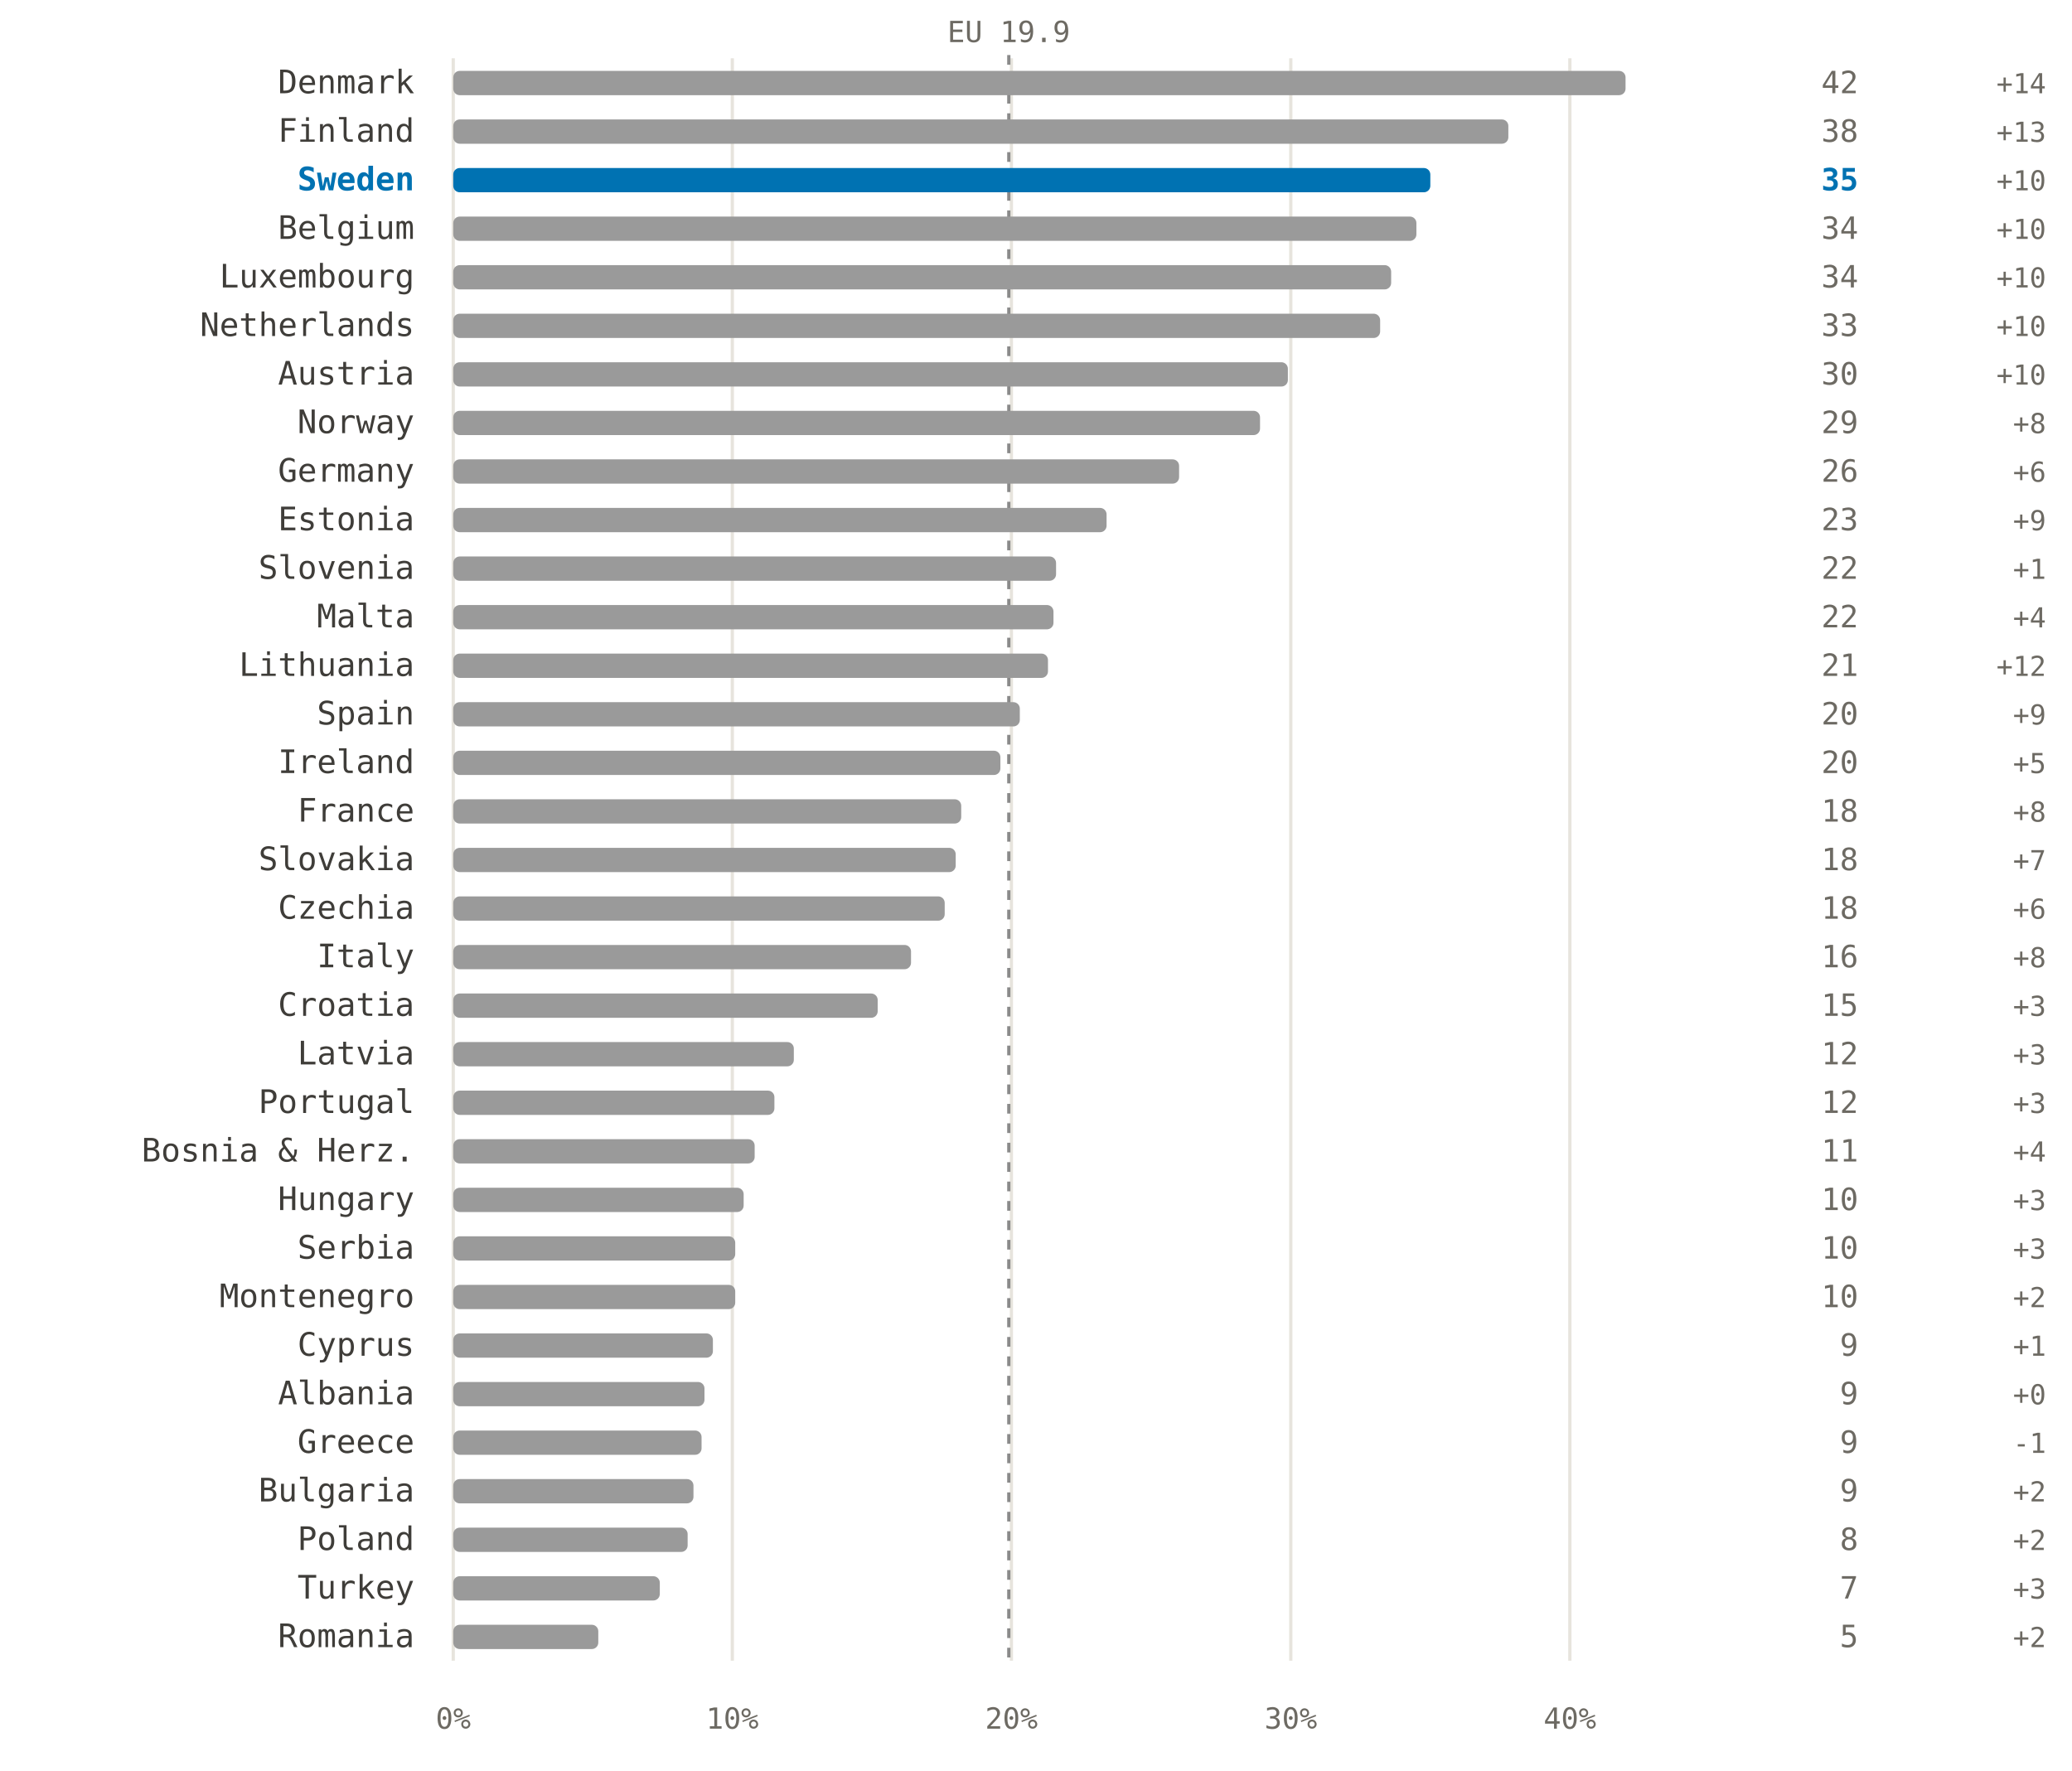
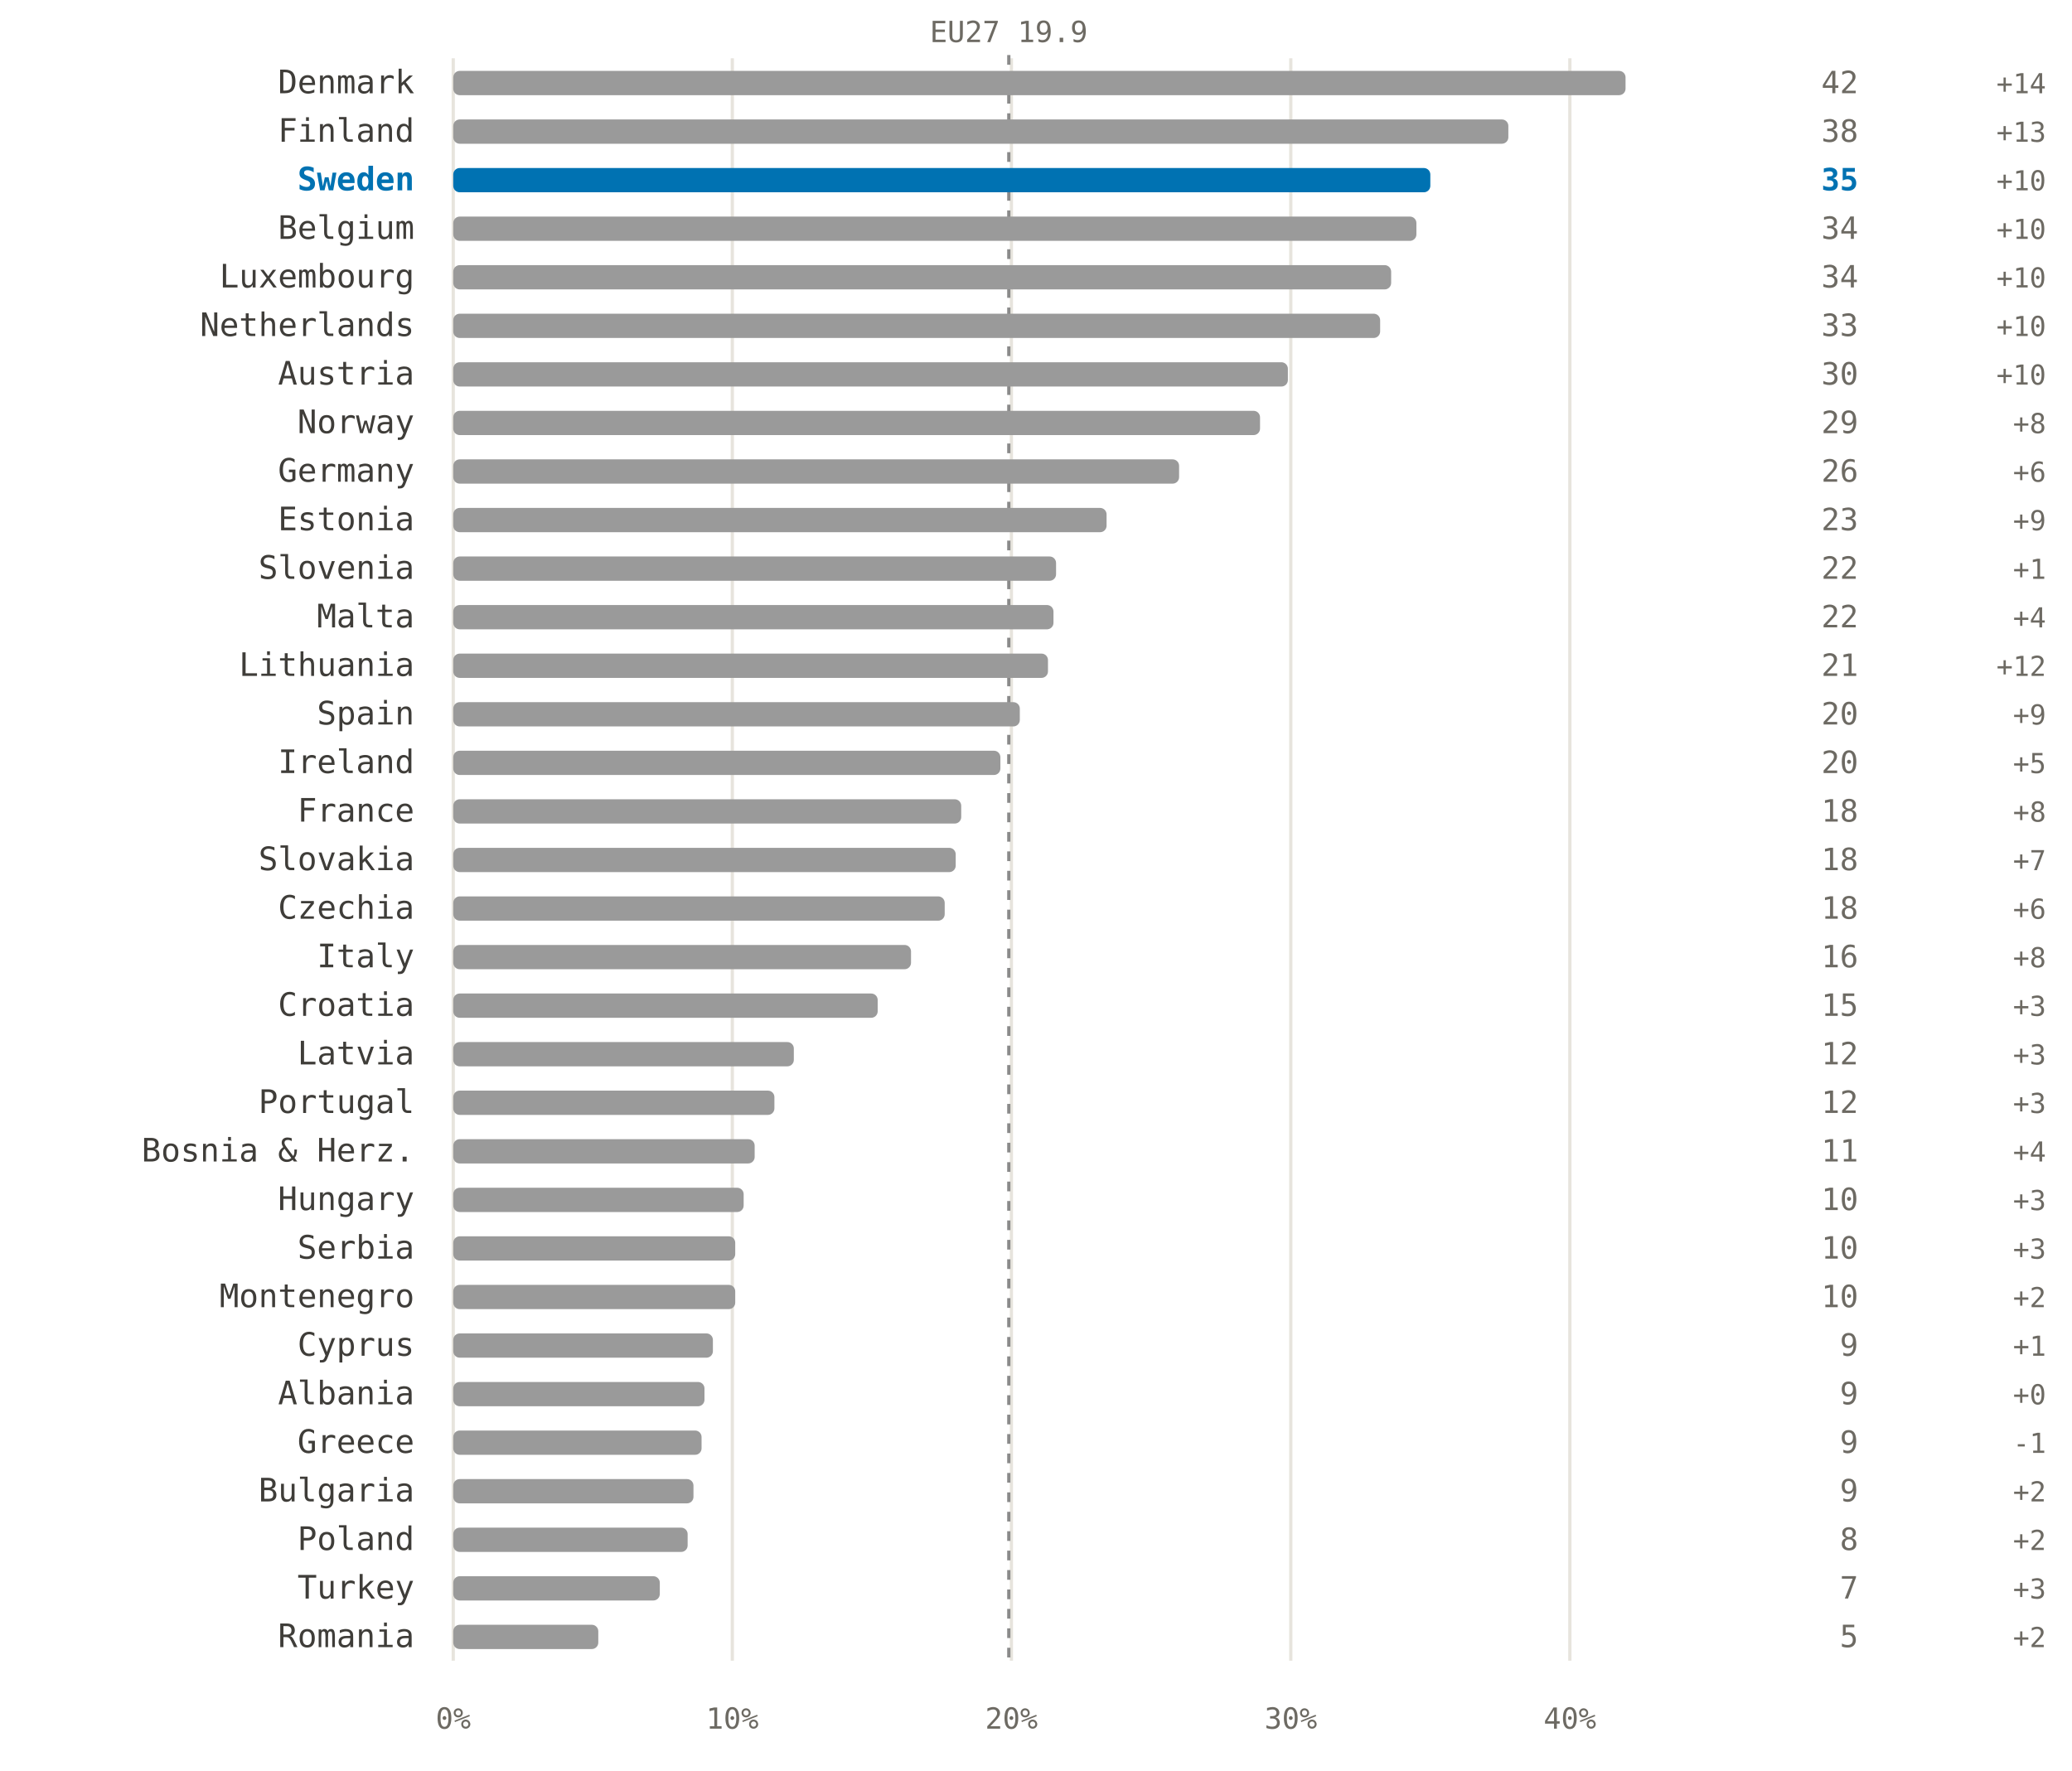
<svg xmlns="http://www.w3.org/2000/svg" class="rankchart barplot" viewBox="0 0 640 547" role="img" aria-label="Ranked bar chart, 33 countries, latest value with change since the previous wave">
  <style>:root{--c1:#0072b2;--c2:#d55e00;--c3:#009e73;--c4:#cc79a7;--ink:#161d2b}.rankchart{font-family:ui-monospace,Menlo,monospace}svg{background:#ffffff}.grid,.rowguide{stroke:#e7e4dd}.rowguide{opacity:.6}.meanline{stroke:#8a8a8a;stroke-dasharray:3 3}.meanlab,.tick{fill:#6d6a63;font-size:9px}.dname{fill:#3f3d39;font-size:10px}.dname.se{fill:#0072b2;font-weight:700}.dot{fill:#9a9a9a}.dot.se{fill:#0072b2}.bar{fill:#9a9a9a}.bar.se{fill:#0072b2}.dval{fill:#6d6a63;font-size:9.5px}.dval.se{fill:#0072b2;font-weight:700}.ddelta{fill:#6d6a63;font-size:8.5px}.trendarea{fill:#0072b2;opacity:.08}.trendline,.trenddash{fill:none;stroke:#0072b2;stroke-width:2}.trenddash{stroke-dasharray:4 3}.trenddot{fill:#0072b2}.trendval{fill:#0072b2;font-size:11px;font-weight:700}.sqband{fill:#0072b2;opacity:.10}.sqlo{fill:none;stroke:#009e73;stroke-width:2}.sqhi{fill:none;stroke:#0072b2;stroke-width:2.6}.sqdot.lo{fill:#009e73}.sqdot.hi{fill:#0072b2}.sqval{font-size:11px;font-weight:700}.sqval.lo{fill:#009e73}.sqval.hi{fill:#0072b2}.dumb{display:block}.dbtrack{stroke:#d9d5cd;stroke-width:3}.dblo{fill:#009e73}.dbhi{fill:#0072b2}.figttl{fill:#161d2b;font-size:12px;font-weight:700}.figsrc{fill:#6d6a63;font-size:8.5px}</style>
  <line class="grid" x1="140.0" y1="18" x2="140.0" y2="513" />
  <text class="tick" x="140.0" y="534" text-anchor="middle">0%</text>
  <line class="grid" x1="226.2" y1="18" x2="226.2" y2="513" />
  <text class="tick" x="226.2" y="534" text-anchor="middle">10%</text>
  <line class="grid" x1="312.4" y1="18" x2="312.4" y2="513" />
  <text class="tick" x="312.4" y="534" text-anchor="middle">20%</text>
  <line class="grid" x1="398.7" y1="18" x2="398.7" y2="513" />
  <text class="tick" x="398.7" y="534" text-anchor="middle">30%</text>
  <line class="grid" x1="484.9" y1="18" x2="484.9" y2="513" />
  <text class="tick" x="484.9" y="534" text-anchor="middle">40%</text>
  <line class="meanline" x1="311.6" y1="17" x2="311.6" y2="513" />
-   <text class="meanlab" x="311.6" y="13" text-anchor="middle">EU 19.9</text>
+   <text class="meanlab" x="311.6" y="13" text-anchor="middle">EU27 19.9</text>
  <text class="dname" x="128" y="28.8" text-anchor="end">Denmark</text>
  <rect class="bar" x="140" y="21.9" width="362.1" height="7.5" rx="2" />
  <text class="dval" x="574" y="28.8" text-anchor="end">42</text>
  <text class="ddelta" x="632" y="28.8" text-anchor="end">+14</text>
  <text class="dname" x="128" y="43.8" text-anchor="end">Finland</text>
  <rect class="bar" x="140" y="36.9" width="325.9" height="7.5" rx="2" />
  <text class="dval" x="574" y="43.8" text-anchor="end">38</text>
  <text class="ddelta" x="632" y="43.8" text-anchor="end">+13</text>
  <text class="dname se" x="128" y="58.8" text-anchor="end">Sweden</text>
  <rect class="bar se" x="140" y="51.9" width="301.8" height="7.5" rx="2" />
  <text class="dval se" x="574" y="58.8" text-anchor="end">35</text>
  <text class="ddelta" x="632" y="58.8" text-anchor="end">+10</text>
  <text class="dname" x="128" y="73.8" text-anchor="end">Belgium</text>
  <rect class="bar" x="140" y="66.9" width="297.5" height="7.5" rx="2" />
  <text class="dval" x="574" y="73.8" text-anchor="end">34</text>
  <text class="ddelta" x="632" y="73.8" text-anchor="end">+10</text>
  <text class="dname" x="128" y="88.8" text-anchor="end">Luxembourg</text>
  <rect class="bar" x="140" y="81.9" width="289.7" height="7.5" rx="2" />
  <text class="dval" x="574" y="88.8" text-anchor="end">34</text>
  <text class="ddelta" x="632" y="88.8" text-anchor="end">+10</text>
  <text class="dname" x="128" y="103.8" text-anchor="end">Netherlands</text>
  <rect class="bar" x="140" y="96.9" width="286.3" height="7.5" rx="2" />
  <text class="dval" x="574" y="103.8" text-anchor="end">33</text>
  <text class="ddelta" x="632" y="103.8" text-anchor="end">+10</text>
  <text class="dname" x="128" y="118.8" text-anchor="end">Austria</text>
  <rect class="bar" x="140" y="111.9" width="257.8" height="7.5" rx="2" />
  <text class="dval" x="574" y="118.8" text-anchor="end">30</text>
  <text class="ddelta" x="632" y="118.8" text-anchor="end">+10</text>
  <text class="dname" x="128" y="133.8" text-anchor="end">Norway</text>
  <rect class="bar" x="140" y="126.9" width="249.2" height="7.5" rx="2" />
  <text class="dval" x="574" y="133.8" text-anchor="end">29</text>
  <text class="ddelta" x="632" y="133.8" text-anchor="end">+8</text>
  <text class="dname" x="128" y="148.8" text-anchor="end">Germany</text>
  <rect class="bar" x="140" y="141.9" width="224.2" height="7.5" rx="2" />
  <text class="dval" x="574" y="148.8" text-anchor="end">26</text>
  <text class="ddelta" x="632" y="148.8" text-anchor="end">+6</text>
  <text class="dname" x="128" y="163.8" text-anchor="end">Estonia</text>
  <rect class="bar" x="140" y="156.9" width="201.8" height="7.5" rx="2" />
  <text class="dval" x="574" y="163.8" text-anchor="end">23</text>
  <text class="ddelta" x="632" y="163.8" text-anchor="end">+9</text>
  <text class="dname" x="128" y="178.8" text-anchor="end">Slovenia</text>
  <rect class="bar" x="140" y="171.9" width="186.2" height="7.5" rx="2" />
  <text class="dval" x="574" y="178.8" text-anchor="end">22</text>
  <text class="ddelta" x="632" y="178.8" text-anchor="end">+1</text>
  <text class="dname" x="128" y="193.8" text-anchor="end">Malta</text>
  <rect class="bar" x="140" y="186.9" width="185.4" height="7.5" rx="2" />
  <text class="dval" x="574" y="193.8" text-anchor="end">22</text>
  <text class="ddelta" x="632" y="193.8" text-anchor="end">+4</text>
  <text class="dname" x="128" y="208.8" text-anchor="end">Lithuania</text>
  <rect class="bar" x="140" y="201.9" width="183.7" height="7.5" rx="2" />
  <text class="dval" x="574" y="208.8" text-anchor="end">21</text>
  <text class="ddelta" x="632" y="208.8" text-anchor="end">+12</text>
  <text class="dname" x="128" y="223.8" text-anchor="end">Spain</text>
  <rect class="bar" x="140" y="216.9" width="175.0" height="7.5" rx="2" />
  <text class="dval" x="574" y="223.8" text-anchor="end">20</text>
  <text class="ddelta" x="632" y="223.8" text-anchor="end">+9</text>
  <text class="dname" x="128" y="238.8" text-anchor="end">Ireland</text>
  <rect class="bar" x="140" y="231.9" width="169.0" height="7.5" rx="2" />
  <text class="dval" x="574" y="238.8" text-anchor="end">20</text>
  <text class="ddelta" x="632" y="238.8" text-anchor="end">+5</text>
  <text class="dname" x="128" y="253.8" text-anchor="end">France</text>
  <rect class="bar" x="140" y="246.9" width="156.9" height="7.5" rx="2" />
  <text class="dval" x="574" y="253.8" text-anchor="end">18</text>
  <text class="ddelta" x="632" y="253.8" text-anchor="end">+8</text>
  <text class="dname" x="128" y="268.8" text-anchor="end">Slovakia</text>
  <rect class="bar" x="140" y="261.9" width="155.2" height="7.5" rx="2" />
  <text class="dval" x="574" y="268.8" text-anchor="end">18</text>
  <text class="ddelta" x="632" y="268.8" text-anchor="end">+7</text>
  <text class="dname" x="128" y="283.8" text-anchor="end">Czechia</text>
  <rect class="bar" x="140" y="276.9" width="151.8" height="7.5" rx="2" />
  <text class="dval" x="574" y="283.8" text-anchor="end">18</text>
  <text class="ddelta" x="632" y="283.8" text-anchor="end">+6</text>
  <text class="dname" x="128" y="298.8" text-anchor="end">Italy</text>
  <rect class="bar" x="140" y="291.9" width="141.4" height="7.5" rx="2" />
  <text class="dval" x="574" y="298.8" text-anchor="end">16</text>
  <text class="ddelta" x="632" y="298.8" text-anchor="end">+8</text>
  <text class="dname" x="128" y="313.8" text-anchor="end">Croatia</text>
  <rect class="bar" x="140" y="306.9" width="131.1" height="7.5" rx="2" />
  <text class="dval" x="574" y="313.8" text-anchor="end">15</text>
  <text class="ddelta" x="632" y="313.8" text-anchor="end">+3</text>
  <text class="dname" x="128" y="328.8" text-anchor="end">Latvia</text>
  <rect class="bar" x="140" y="321.9" width="105.2" height="7.5" rx="2" />
  <text class="dval" x="574" y="328.8" text-anchor="end">12</text>
  <text class="ddelta" x="632" y="328.8" text-anchor="end">+3</text>
  <text class="dname" x="128" y="343.8" text-anchor="end">Portugal</text>
  <rect class="bar" x="140" y="336.9" width="99.2" height="7.5" rx="2" />
  <text class="dval" x="574" y="343.8" text-anchor="end">12</text>
  <text class="ddelta" x="632" y="343.8" text-anchor="end">+3</text>
  <text class="dname" x="128" y="358.8" text-anchor="end">Bosnia &amp; Herz.</text>
  <rect class="bar" x="140" y="351.9" width="93.1" height="7.5" rx="2" />
  <text class="dval" x="574" y="358.8" text-anchor="end">11</text>
  <text class="ddelta" x="632" y="358.8" text-anchor="end">+4</text>
  <text class="dname" x="128" y="373.8" text-anchor="end">Hungary</text>
  <rect class="bar" x="140" y="366.9" width="89.7" height="7.5" rx="2" />
  <text class="dval" x="574" y="373.8" text-anchor="end">10</text>
  <text class="ddelta" x="632" y="373.8" text-anchor="end">+3</text>
  <text class="dname" x="128" y="388.8" text-anchor="end">Serbia</text>
  <rect class="bar" x="140" y="381.9" width="87.1" height="7.5" rx="2" />
  <text class="dval" x="574" y="388.8" text-anchor="end">10</text>
  <text class="ddelta" x="632" y="388.8" text-anchor="end">+3</text>
  <text class="dname" x="128" y="403.8" text-anchor="end">Montenegro</text>
  <rect class="bar" x="140" y="396.9" width="87.1" height="7.5" rx="2" />
  <text class="dval" x="574" y="403.8" text-anchor="end">10</text>
  <text class="ddelta" x="632" y="403.8" text-anchor="end">+2</text>
  <text class="dname" x="128" y="418.8" text-anchor="end">Cyprus</text>
  <rect class="bar" x="140" y="411.9" width="80.2" height="7.5" rx="2" />
  <text class="dval" x="574" y="418.8" text-anchor="end">9</text>
  <text class="ddelta" x="632" y="418.8" text-anchor="end">+1</text>
  <text class="dname" x="128" y="433.8" text-anchor="end">Albania</text>
  <rect class="bar" x="140" y="426.9" width="77.6" height="7.5" rx="2" />
  <text class="dval" x="574" y="433.8" text-anchor="end">9</text>
  <text class="ddelta" x="632" y="433.8" text-anchor="end">+0</text>
  <text class="dname" x="128" y="448.8" text-anchor="end">Greece</text>
  <rect class="bar" x="140" y="441.9" width="76.7" height="7.5" rx="2" />
  <text class="dval" x="574" y="448.8" text-anchor="end">9</text>
  <text class="ddelta" x="632" y="448.8" text-anchor="end">-1</text>
  <text class="dname" x="128" y="463.8" text-anchor="end">Bulgaria</text>
  <rect class="bar" x="140" y="456.9" width="74.2" height="7.5" rx="2" />
  <text class="dval" x="574" y="463.8" text-anchor="end">9</text>
  <text class="ddelta" x="632" y="463.8" text-anchor="end">+2</text>
  <text class="dname" x="128" y="478.8" text-anchor="end">Poland</text>
  <rect class="bar" x="140" y="471.9" width="72.4" height="7.5" rx="2" />
  <text class="dval" x="574" y="478.8" text-anchor="end">8</text>
  <text class="ddelta" x="632" y="478.8" text-anchor="end">+2</text>
  <text class="dname" x="128" y="493.8" text-anchor="end">Turkey</text>
  <rect class="bar" x="140" y="486.9" width="63.8" height="7.5" rx="2" />
  <text class="dval" x="574" y="493.8" text-anchor="end">7</text>
  <text class="ddelta" x="632" y="493.8" text-anchor="end">+3</text>
  <text class="dname" x="128" y="508.8" text-anchor="end">Romania</text>
  <rect class="bar" x="140" y="501.9" width="44.8" height="7.5" rx="2" />
  <text class="dval" x="574" y="508.8" text-anchor="end">5</text>
  <text class="ddelta" x="632" y="508.8" text-anchor="end">+2</text>
</svg>
